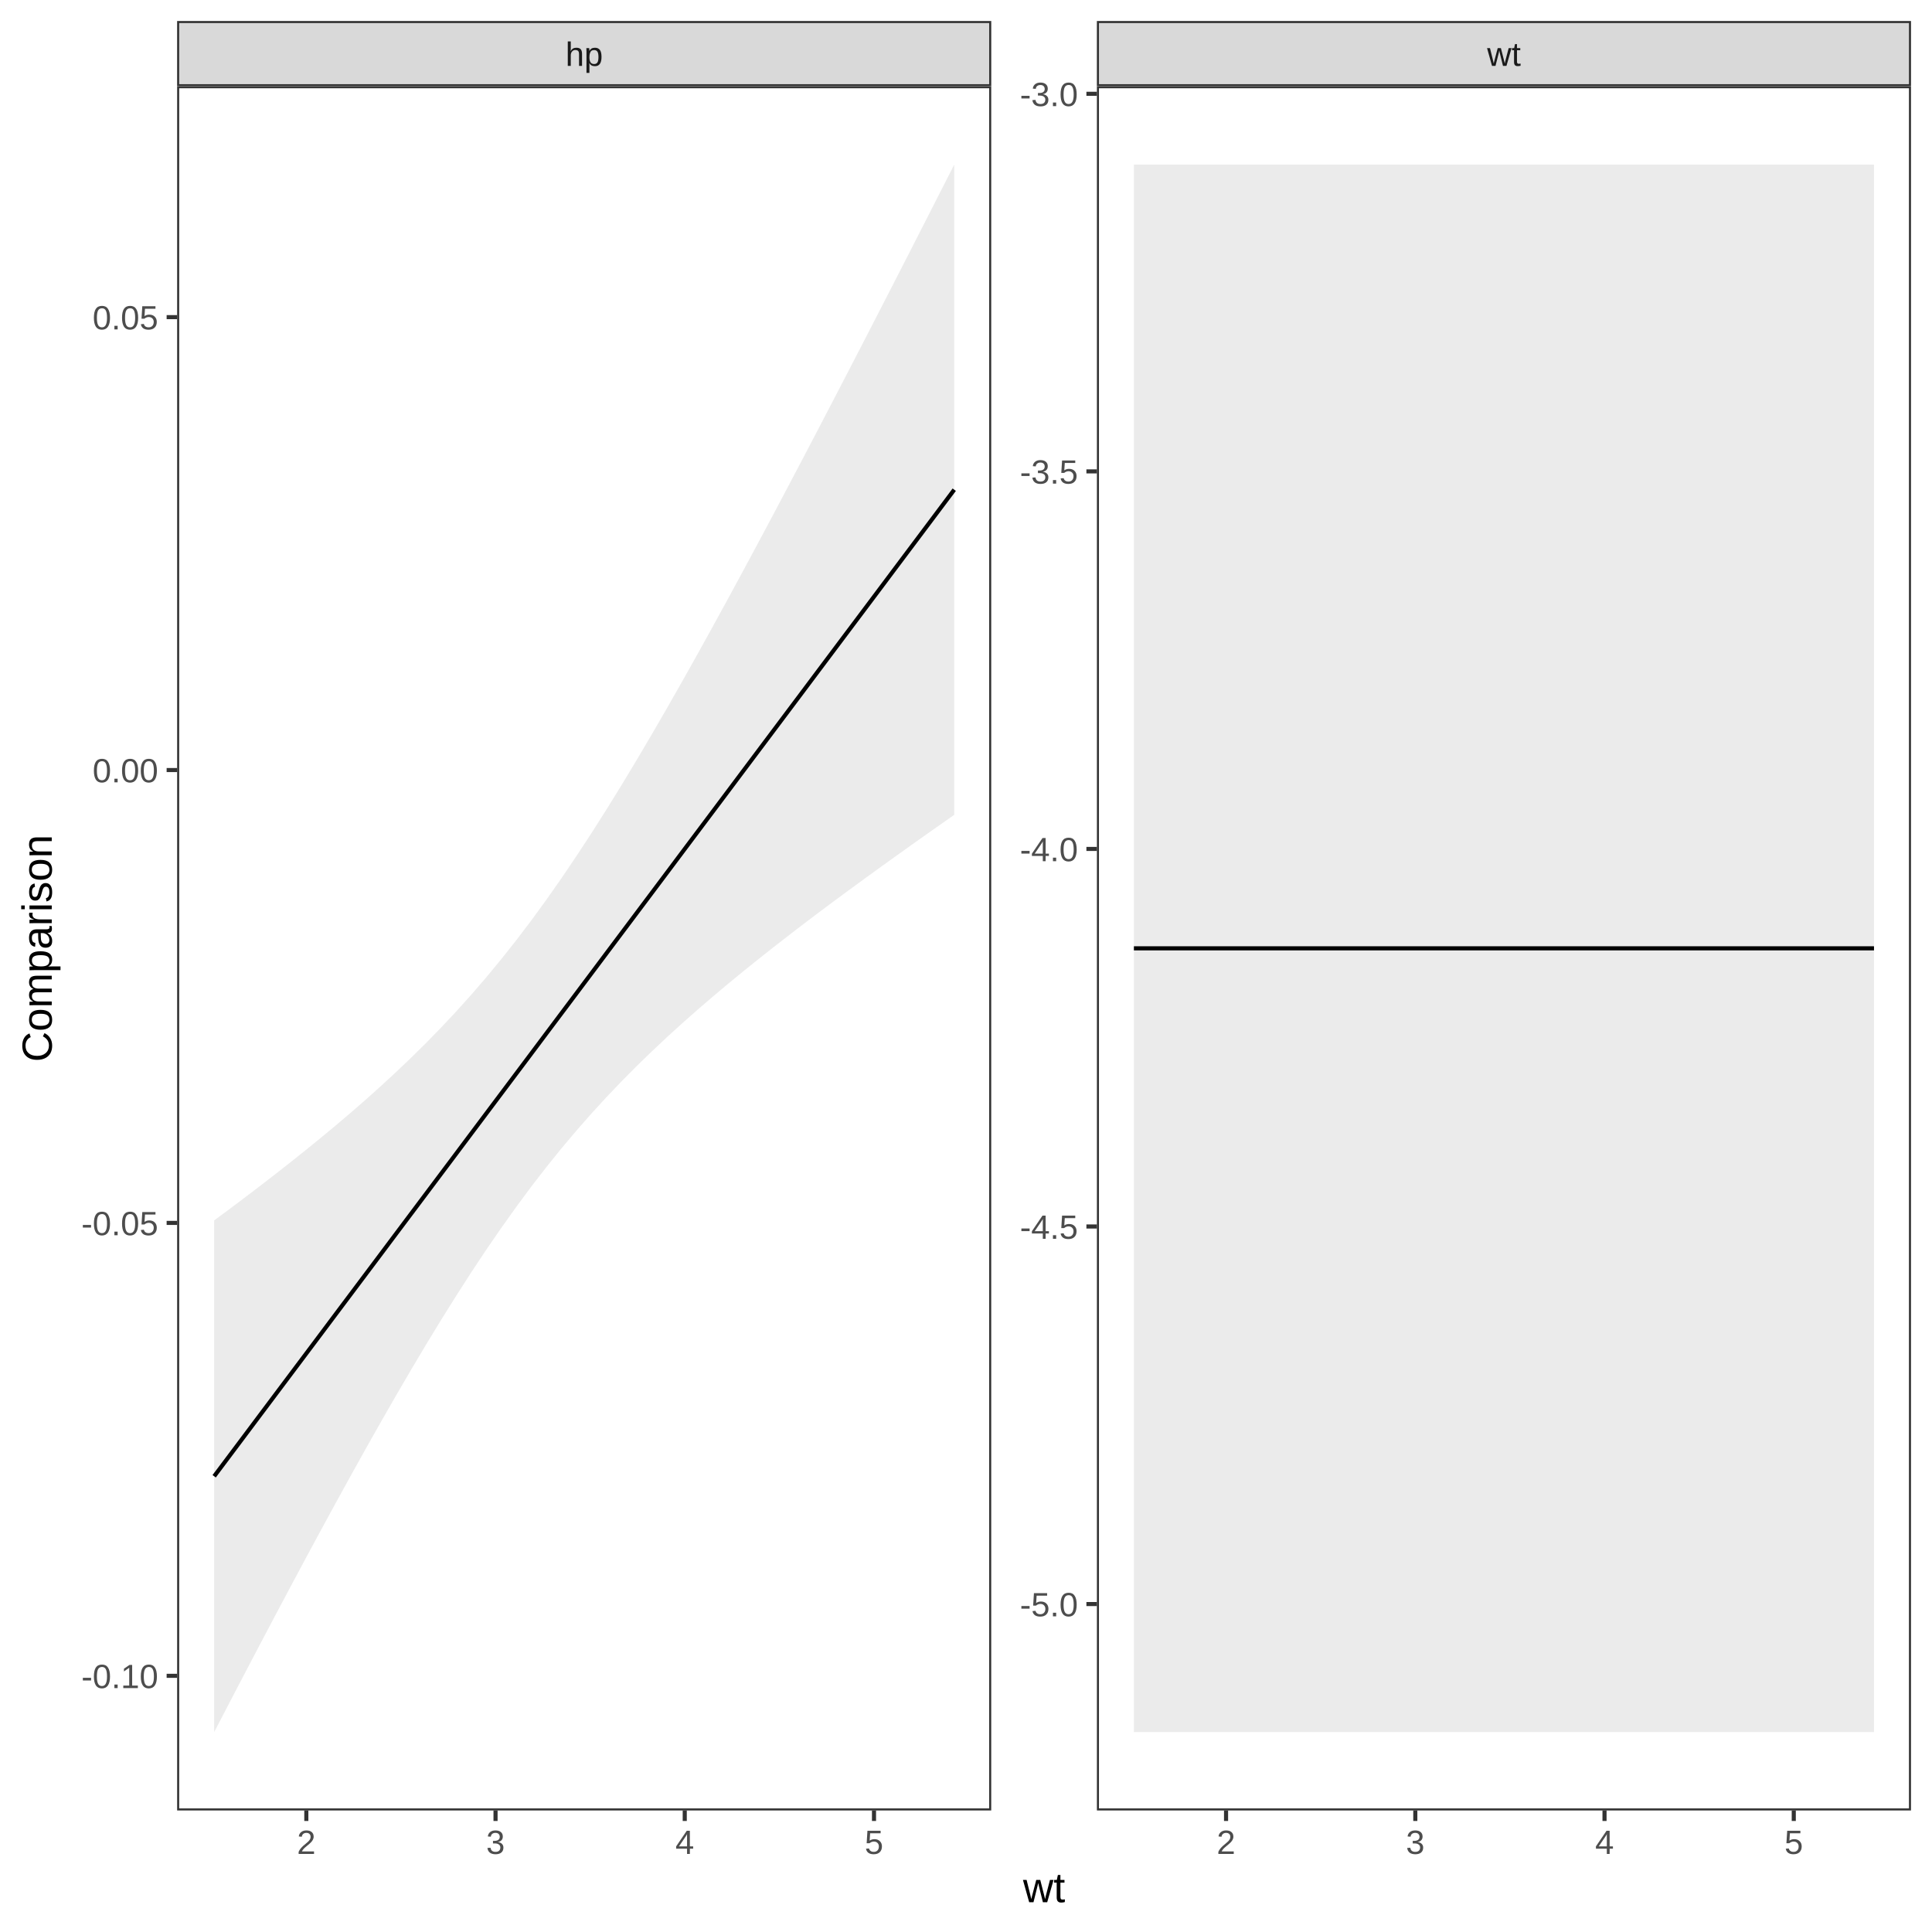
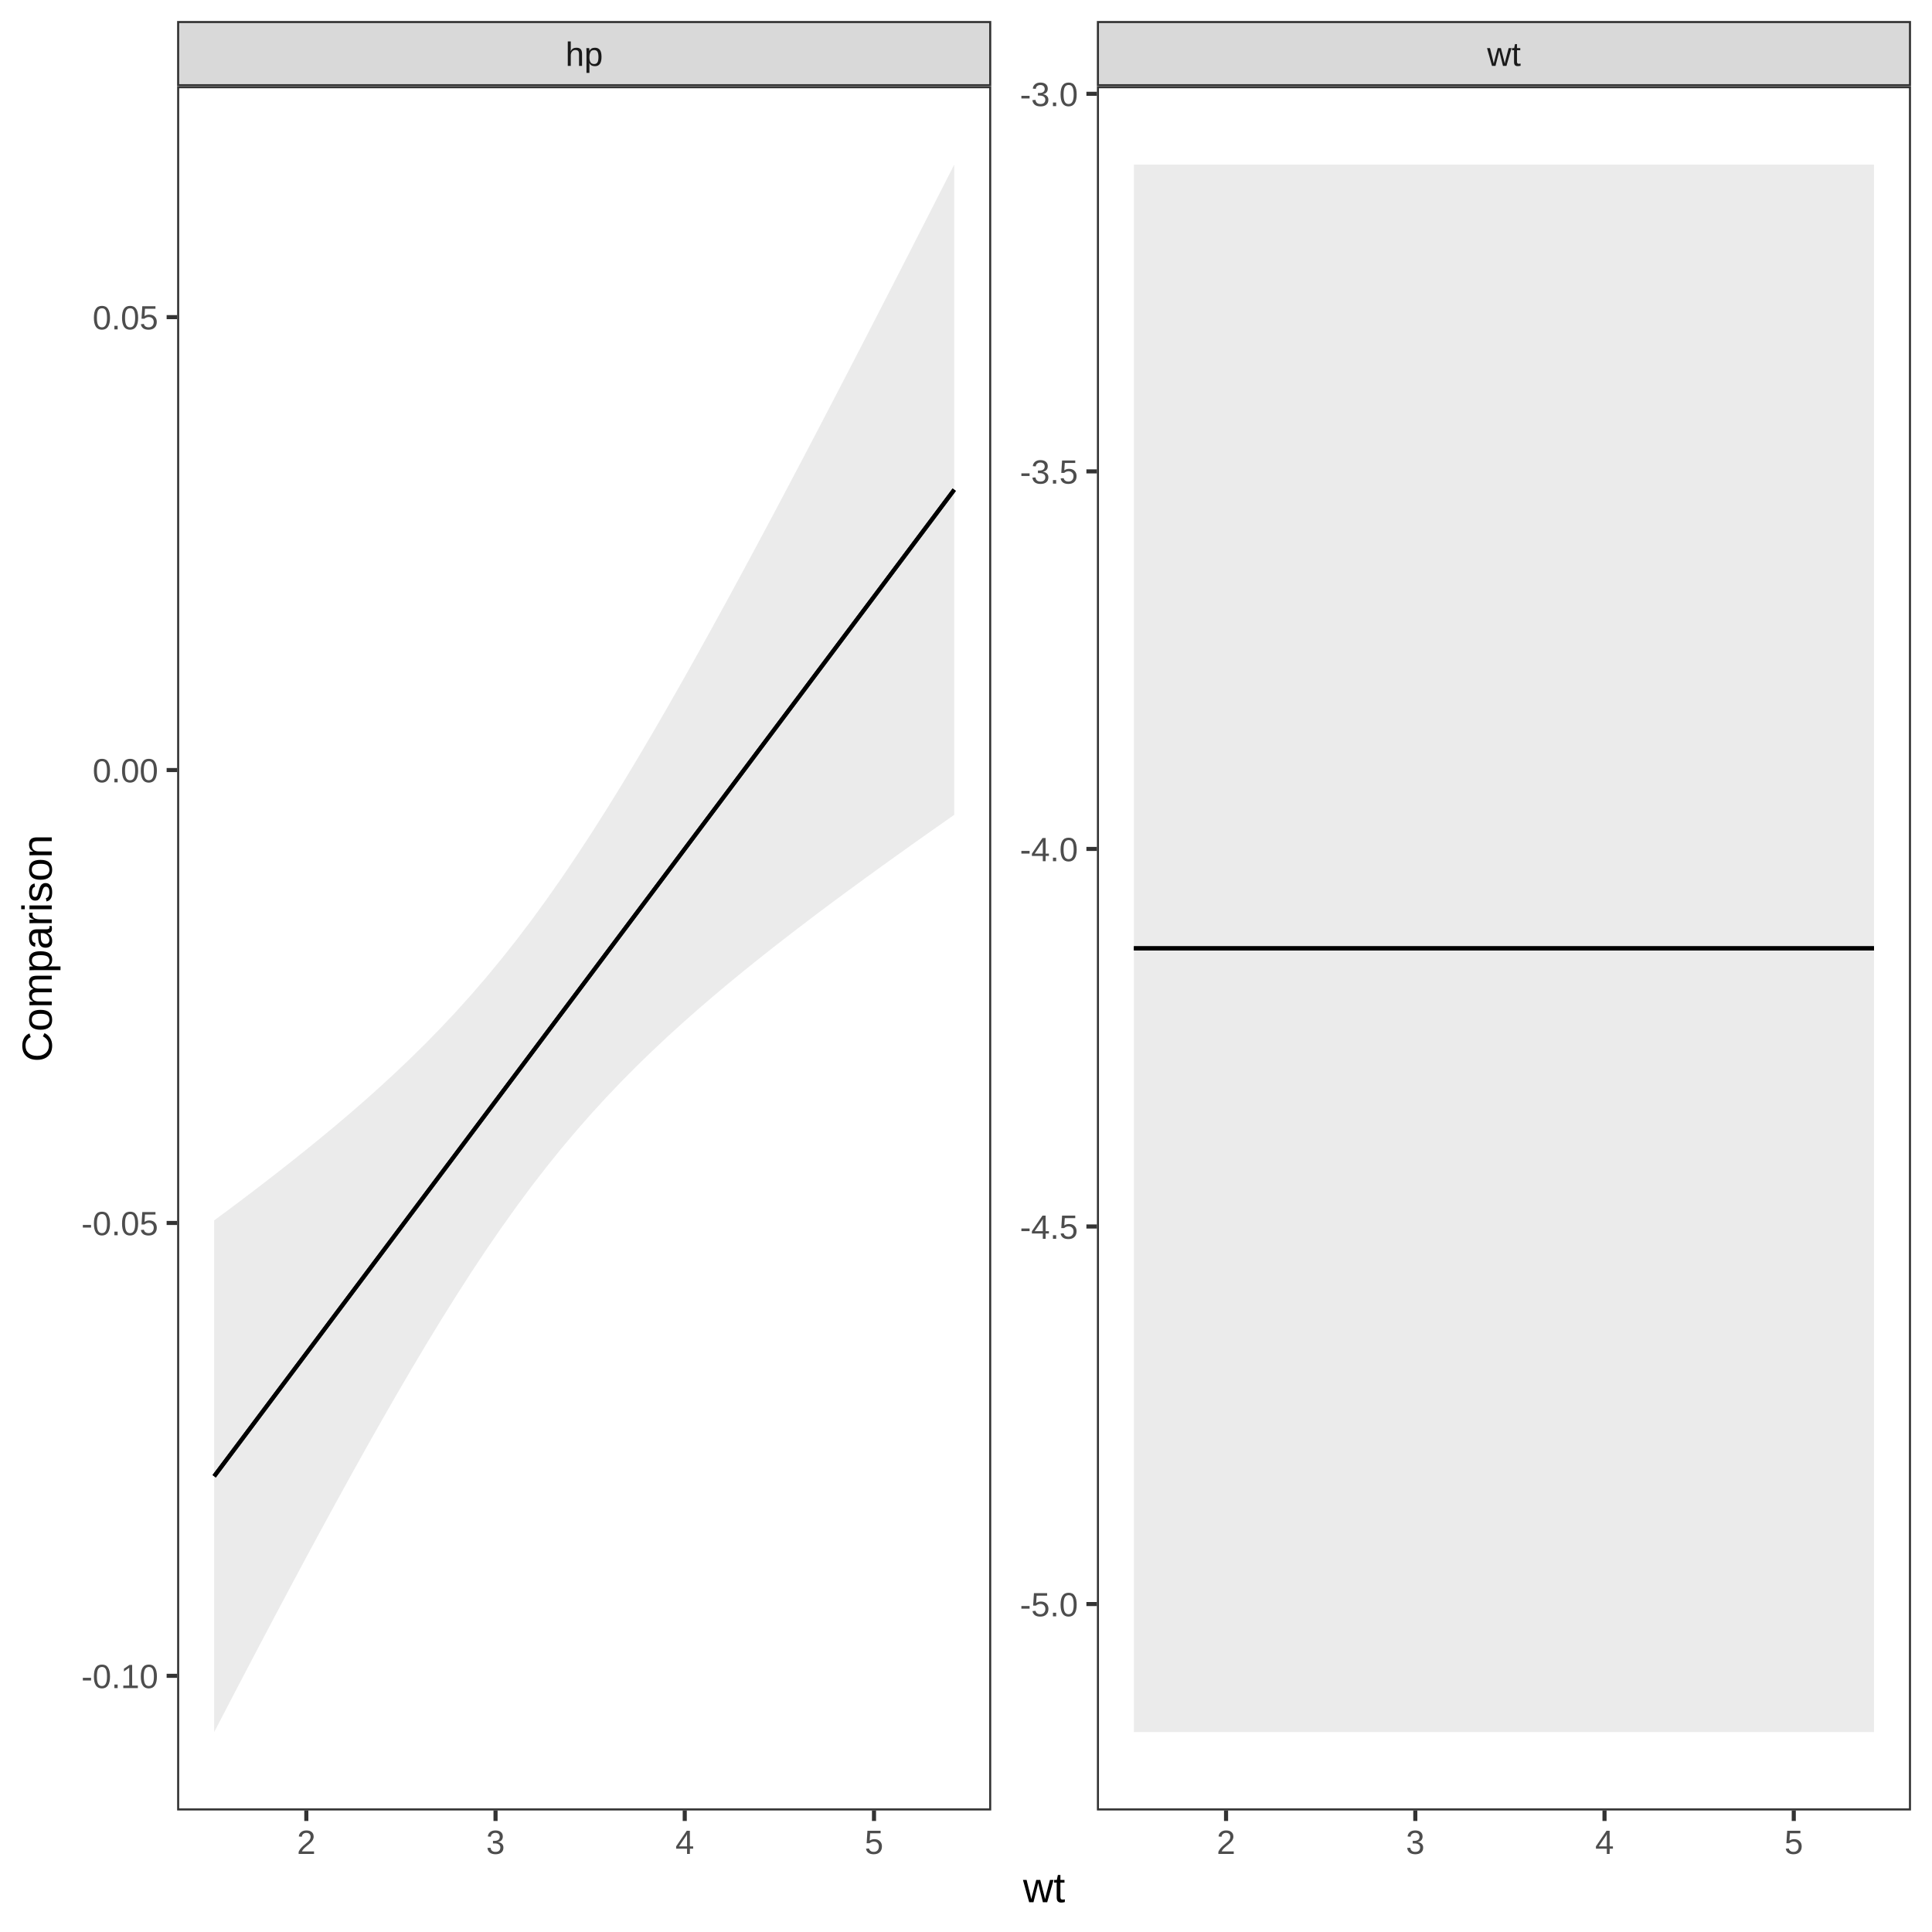
<svg xmlns="http://www.w3.org/2000/svg" class="svglite" width="504.00pt" height="504.00pt" viewBox="0 0 504.00 504.00">
  <defs>
    <style type="text/css">
    .svglite line, .svglite polyline, .svglite polygon, .svglite path, .svglite rect, .svglite circle {
      fill: none;
      stroke: #000000;
      stroke-linecap: round;
      stroke-linejoin: round;
      stroke-miterlimit: 10.00;
    }
    .svglite text {
      white-space: pre;
    }
  </style>
  </defs>
  <rect width="100%" height="100%" style="stroke: none; fill: #FFFFFF;" />
  <defs>
    <clipPath id="cpMC4wMHw1MDQuMDB8MC4wMHw1MDQuMDA=">
      <rect x="0.00" y="0.00" width="504.00" height="504.00" />
    </clipPath>
  </defs>
  <g clip-path="url(#cpMC4wMHw1MDQuMDB8MC4wMHw1MDQuMDA=)">
    <rect x="0.00" y="0.00" width="504.00" height="504.00" style="stroke-width: 1.07; stroke: #FFFFFF; fill: #FFFFFF;" />
  </g>
  <defs>
    <clipPath id="cpNDYuMjF8MjU4LjU4fDIyLjQ5fDQ3Mi4yOQ==">
      <rect x="46.21" y="22.49" width="212.37" height="449.80" />
    </clipPath>
  </defs>
  <g clip-path="url(#cpNDYuMjF8MjU4LjU4fDIyLjQ5fDQ3Mi4yOQ==)">
    <rect x="46.21" y="22.49" width="212.37" height="449.80" style="stroke-width: 1.07; stroke: none; fill: #FFFFFF;" />
-     <polygon points="55.87,318.37 59.81,315.45 63.75,312.49 67.69,309.49 71.63,306.45 75.57,303.36 79.51,300.22 83.45,297.02 87.39,293.76 91.33,290.41 95.27,286.99 99.21,283.46 103.15,279.83 107.09,276.08 111.03,272.20 114.97,268.16 118.91,263.97 122.85,259.59 126.79,255.03 130.73,250.26 134.67,245.29 138.61,240.10 142.55,234.69 146.49,229.07 150.43,223.24 154.37,217.22 158.31,211.01 162.25,204.63 166.19,198.09 170.13,191.41 174.07,184.60 178.01,177.68 181.95,170.66 185.89,163.54 189.83,156.35 193.77,149.08 197.71,141.75 201.65,134.36 205.59,126.92 209.53,119.44 213.47,111.91 217.41,104.35 221.35,96.76 225.29,89.14 229.23,81.49 233.17,73.82 237.11,66.13 241.05,58.41 244.99,50.68 248.93,42.94 248.93,212.57 244.99,215.33 241.05,218.10 237.11,220.90 233.17,223.71 229.23,226.54 225.29,229.40 221.35,232.28 217.41,235.19 213.47,238.13 209.53,241.11 205.59,244.14 201.65,247.20 197.71,250.32 193.77,253.49 189.83,256.73 185.89,260.04 181.95,263.43 178.01,266.91 174.07,270.49 170.13,274.19 166.19,278.01 162.25,281.98 158.31,286.10 154.37,290.40 150.43,294.88 146.49,299.55 142.55,304.44 138.61,309.53 134.67,314.85 130.73,320.38 126.79,326.11 122.85,332.05 118.91,338.19 114.97,344.49 111.03,350.96 107.09,357.58 103.15,364.34 99.21,371.21 95.27,378.19 91.33,385.27 87.39,392.43 83.45,399.67 79.51,406.97 75.57,414.34 71.63,421.75 67.69,429.22 63.75,436.73 59.81,444.27 55.87,451.85 " style="stroke-width: 0.00; stroke: none; stroke-linecap: butt; fill: #333333; fill-opacity: 0.10;" />
+     <polygon points="55.87,318.37 59.81,315.45 63.75,312.49 67.69,309.49 71.63,306.45 75.57,303.36 79.51,300.22 83.45,297.02 87.39,293.76 91.33,290.41 95.27,286.99 99.21,283.46 103.15,279.83 107.09,276.08 111.03,272.20 114.97,268.16 118.91,263.97 122.85,259.59 126.79,255.03 130.73,250.26 134.67,245.29 138.61,240.10 142.55,234.69 146.49,229.07 150.43,223.24 154.37,217.22 158.31,211.01 162.25,204.63 166.19,198.09 170.13,191.41 174.07,184.60 178.01,177.68 181.95,170.66 185.89,163.54 189.83,156.35 193.77,149.08 197.71,141.75 201.65,134.36 205.59,126.92 209.53,119.44 213.47,111.91 217.41,104.35 221.35,96.76 225.29,89.14 229.23,81.49 233.17,73.82 237.11,66.13 241.05,58.41 244.99,50.68 248.93,42.94 248.93,212.57 244.99,215.33 241.05,218.10 237.11,220.90 233.17,223.71 229.23,226.54 225.29,229.40 221.35,232.28 217.41,235.19 213.47,238.13 209.53,241.12 205.59,244.14 201.65,247.20 197.71,250.32 193.77,253.49 189.83,256.73 185.89,260.04 181.95,263.43 178.01,266.91 174.07,270.49 170.13,274.19 166.19,278.01 162.25,281.98 158.31,286.10 154.37,290.40 150.43,294.88 146.49,299.55 142.55,304.44 138.61,309.53 134.67,314.85 130.73,320.38 126.79,326.11 122.85,332.05 118.91,338.19 114.97,344.49 111.03,350.96 107.09,357.58 103.15,364.34 99.21,371.21 95.27,378.19 91.33,385.27 87.39,392.43 83.45,399.67 79.51,406.97 75.57,414.34 71.63,421.75 67.69,429.22 63.75,436.73 59.81,444.27 55.87,451.85 " style="stroke-width: 0.00; stroke: none; stroke-linecap: butt; fill: #333333; fill-opacity: 0.10;" />
    <polyline points="55.87,318.37 59.81,315.45 63.75,312.49 67.69,309.49 71.63,306.45 75.57,303.36 79.51,300.22 83.45,297.02 87.39,293.76 91.33,290.41 95.27,286.99 99.21,283.46 103.15,279.83 107.09,276.08 111.03,272.20 114.97,268.16 118.91,263.97 122.85,259.59 126.79,255.03 130.73,250.26 134.67,245.29 138.61,240.10 142.55,234.69 146.49,229.07 150.43,223.24 154.37,217.22 158.31,211.01 162.25,204.63 166.19,198.09 170.13,191.41 174.07,184.60 178.01,177.68 181.95,170.66 185.89,163.54 189.83,156.35 193.77,149.08 197.71,141.75 201.65,134.36 205.59,126.92 209.53,119.44 213.47,111.91 217.41,104.35 221.35,96.76 225.29,89.14 229.23,81.49 233.17,73.82 237.11,66.13 241.05,58.41 244.99,50.68 248.93,42.94 " style="stroke-width: 1.07; stroke: none; stroke-linecap: butt;" />
-     <polyline points="248.93,212.57 244.99,215.33 241.05,218.10 237.11,220.90 233.17,223.71 229.23,226.54 225.29,229.40 221.35,232.28 217.41,235.19 213.47,238.13 209.53,241.11 205.59,244.14 201.65,247.20 197.71,250.32 193.77,253.49 189.83,256.73 185.89,260.04 181.95,263.43 178.01,266.91 174.07,270.49 170.13,274.19 166.19,278.01 162.25,281.98 158.31,286.10 154.37,290.40 150.43,294.88 146.49,299.55 142.55,304.44 138.61,309.53 134.67,314.85 130.73,320.38 126.79,326.11 122.85,332.05 118.91,338.19 114.97,344.49 111.03,350.96 107.09,357.58 103.15,364.34 99.21,371.21 95.27,378.19 91.33,385.27 87.39,392.43 83.45,399.67 79.51,406.97 75.57,414.34 71.63,421.75 67.69,429.22 63.75,436.73 59.81,444.27 55.87,451.85 " style="stroke-width: 1.07; stroke: none; stroke-linecap: butt;" />
-     <polyline points="55.87,385.11 59.81,379.86 63.75,374.61 67.69,369.35 71.63,364.10 75.57,358.85 79.51,353.60 83.45,348.35 87.39,343.09 91.33,337.84 95.27,332.59 99.21,327.34 103.15,322.08 107.09,316.83 111.03,311.58 114.97,306.33 118.91,301.08 122.85,295.82 126.79,290.57 130.73,285.32 134.67,280.07 138.61,274.82 142.55,269.56 146.49,264.31 150.43,259.06 154.37,253.81 158.31,248.55 162.25,243.30 166.19,238.05 170.13,232.80 174.07,227.55 178.01,222.29 181.95,217.04 185.89,211.79 189.83,206.54 193.77,201.28 197.71,196.03 201.65,190.78 205.59,185.53 209.53,180.28 213.47,175.02 217.41,169.77 221.35,164.52 225.29,159.27 229.23,154.02 233.17,148.76 237.11,143.51 241.05,138.26 244.99,133.01 248.93,127.75 " style="stroke-width: 1.07; stroke-linecap: butt;" />
+     <polyline points="248.93,212.57 244.99,215.33 241.05,218.10 237.11,220.90 233.17,223.71 229.23,226.54 225.29,229.40 221.35,232.28 217.41,235.19 213.47,238.13 209.53,241.12 205.59,244.14 201.65,247.20 197.71,250.32 193.77,253.49 189.83,256.73 185.89,260.04 181.95,263.43 178.01,266.91 174.07,270.49 170.13,274.19 166.19,278.01 162.25,281.98 158.31,286.10 154.37,290.40 150.43,294.88 146.49,299.55 142.55,304.44 138.61,309.53 134.67,314.85 130.73,320.38 126.79,326.11 122.85,332.05 118.91,338.19 114.97,344.49 111.03,350.96 107.09,357.58 103.15,364.34 99.21,371.21 95.27,378.19 91.33,385.27 87.39,392.43 83.45,399.67 79.51,406.97 75.57,414.34 71.63,421.75 67.69,429.22 63.75,436.73 59.81,444.27 55.87,451.85 " style="stroke-width: 1.07; stroke: none; stroke-linecap: butt;" />
+     <polyline points="55.87,385.11 59.81,379.86 63.75,374.61 67.69,369.35 71.63,364.10 75.57,358.85 79.51,353.60 83.45,348.35 87.39,343.09 91.33,337.84 95.27,332.59 99.21,327.34 103.15,322.09 107.09,316.83 111.03,311.58 114.97,306.33 118.91,301.08 122.85,295.82 126.79,290.57 130.73,285.32 134.67,280.07 138.61,274.82 142.55,269.56 146.49,264.31 150.43,259.06 154.37,253.81 158.31,248.55 162.25,243.30 166.19,238.05 170.13,232.80 174.07,227.55 178.01,222.29 181.95,217.04 185.89,211.79 189.83,206.54 193.77,201.29 197.71,196.03 201.65,190.78 205.59,185.53 209.53,180.28 213.47,175.02 217.41,169.77 221.35,164.52 225.29,159.27 229.23,154.02 233.17,148.76 237.11,143.51 241.05,138.26 244.99,133.01 248.93,127.75 " style="stroke-width: 1.07; stroke-linecap: butt;" />
+     <polyline points="55.87,385.11 59.81,379.86 63.75,374.61 67.69,369.35 71.63,364.10 75.57,358.85 79.51,353.60 83.45,348.35 87.39,343.09 91.33,337.84 95.27,332.59 99.21,327.34 103.15,322.09 107.09,316.83 111.03,311.58 114.97,306.33 118.91,301.08 122.85,295.82 126.79,290.57 130.73,285.32 134.67,280.07 138.61,274.82 142.55,269.56 146.49,264.31 150.43,259.06 154.37,253.81 158.31,248.55 162.25,243.30 166.19,238.05 170.13,232.80 174.07,227.55 178.01,222.29 181.95,217.04 185.89,211.79 189.83,206.54 193.77,201.29 197.71,196.03 201.65,190.78 205.59,185.53 209.53,180.28 213.47,175.02 217.41,169.77 221.35,164.52 225.29,159.27 229.23,154.02 233.17,148.76 237.11,143.51 241.05,138.26 244.99,133.01 248.93,127.75 " style="stroke-width: 1.07; stroke-linecap: butt;" />
    <rect x="46.21" y="22.49" width="212.37" height="449.80" style="stroke-width: 1.07; stroke: #333333;" />
  </g>
  <g clip-path="url(#cpMC4wMHw1MDQuMDB8MC4wMHw1MDQuMDA=)">
</g>
  <defs>
    <clipPath id="cpMjg2LjE1fDQ5OC41MnwyMi40OXw0NzIuMjk=">
      <rect x="286.15" y="22.49" width="212.37" height="449.80" />
    </clipPath>
  </defs>
  <g clip-path="url(#cpMjg2LjE1fDQ5OC41MnwyMi40OXw0NzIuMjk=)">
    <rect x="286.15" y="22.49" width="212.37" height="449.80" style="stroke-width: 1.07; stroke: none; fill: #FFFFFF;" />
    <polygon points="295.80,42.94 299.74,42.94 303.68,42.94 307.62,42.94 311.56,42.94 315.50,42.94 319.44,42.94 323.38,42.94 327.32,42.94 331.26,42.94 335.20,42.94 339.14,42.94 343.09,42.94 347.03,42.94 350.97,42.94 354.91,42.94 358.85,42.94 362.79,42.94 366.73,42.94 370.67,42.94 374.61,42.94 378.55,42.94 382.49,42.94 386.43,42.94 390.37,42.94 394.31,42.94 398.25,42.94 402.19,42.94 406.13,42.94 410.07,42.94 414.01,42.94 417.95,42.94 421.89,42.94 425.83,42.94 429.77,42.94 433.71,42.94 437.65,42.94 441.59,42.94 445.53,42.94 449.47,42.94 453.41,42.94 457.35,42.94 461.29,42.94 465.23,42.94 469.17,42.94 473.11,42.94 477.05,42.94 480.99,42.94 484.93,42.94 488.87,42.94 488.87,451.85 484.93,451.85 480.99,451.85 477.05,451.85 473.11,451.85 469.17,451.85 465.23,451.85 461.29,451.85 457.35,451.85 453.41,451.85 449.47,451.85 445.53,451.85 441.59,451.85 437.65,451.85 433.71,451.85 429.77,451.85 425.83,451.85 421.89,451.85 417.95,451.85 414.01,451.85 410.07,451.85 406.13,451.85 402.19,451.85 398.25,451.85 394.31,451.85 390.37,451.85 386.43,451.85 382.49,451.85 378.55,451.85 374.61,451.85 370.67,451.85 366.73,451.85 362.79,451.85 358.85,451.85 354.91,451.85 350.97,451.85 347.03,451.85 343.09,451.85 339.14,451.85 335.20,451.85 331.26,451.85 327.32,451.85 323.38,451.85 319.44,451.85 315.50,451.85 311.56,451.85 307.62,451.85 303.68,451.85 299.74,451.85 295.80,451.85 " style="stroke-width: 0.00; stroke: none; stroke-linecap: butt; fill: #333333; fill-opacity: 0.10;" />
    <polyline points="295.80,42.94 299.74,42.94 303.68,42.94 307.62,42.94 311.56,42.94 315.50,42.94 319.44,42.94 323.38,42.94 327.32,42.94 331.26,42.94 335.20,42.94 339.14,42.94 343.09,42.94 347.03,42.94 350.97,42.94 354.91,42.94 358.85,42.94 362.79,42.94 366.73,42.94 370.67,42.94 374.61,42.94 378.55,42.94 382.49,42.94 386.43,42.94 390.37,42.94 394.31,42.94 398.25,42.94 402.19,42.94 406.13,42.94 410.07,42.94 414.01,42.94 417.95,42.94 421.89,42.94 425.83,42.94 429.77,42.94 433.71,42.94 437.65,42.94 441.59,42.94 445.53,42.94 449.47,42.94 453.41,42.94 457.35,42.94 461.29,42.94 465.23,42.94 469.17,42.94 473.11,42.94 477.05,42.94 480.99,42.94 484.93,42.94 488.87,42.94 " style="stroke-width: 1.07; stroke: none; stroke-linecap: butt;" />
    <polyline points="488.87,451.85 484.93,451.85 480.99,451.85 477.05,451.85 473.11,451.85 469.17,451.85 465.23,451.85 461.29,451.85 457.35,451.85 453.41,451.85 449.47,451.85 445.53,451.85 441.59,451.85 437.65,451.85 433.71,451.85 429.77,451.85 425.83,451.85 421.89,451.85 417.95,451.85 414.01,451.85 410.07,451.85 406.13,451.85 402.19,451.85 398.25,451.85 394.31,451.85 390.37,451.85 386.43,451.85 382.49,451.85 378.55,451.85 374.61,451.85 370.67,451.85 366.73,451.85 362.79,451.85 358.85,451.85 354.91,451.85 350.97,451.85 347.03,451.85 343.09,451.85 339.14,451.85 335.20,451.85 331.26,451.85 327.32,451.85 323.38,451.85 319.44,451.85 315.50,451.85 311.56,451.85 307.62,451.85 303.68,451.85 299.74,451.85 295.80,451.85 " style="stroke-width: 1.07; stroke: none; stroke-linecap: butt;" />
+     <polyline points="295.80,247.39 299.74,247.39 303.68,247.39 307.62,247.39 311.56,247.39 315.50,247.39 319.44,247.39 323.38,247.39 327.32,247.39 331.26,247.39 335.20,247.39 339.14,247.39 343.09,247.39 347.03,247.39 350.97,247.39 354.91,247.39 358.85,247.39 362.79,247.39 366.73,247.39 370.67,247.39 374.61,247.39 378.55,247.39 382.49,247.39 386.43,247.39 390.37,247.39 394.31,247.39 398.25,247.39 402.19,247.39 406.13,247.39 410.07,247.39 414.01,247.39 417.95,247.39 421.89,247.39 425.83,247.39 429.77,247.39 433.71,247.39 437.65,247.39 441.59,247.39 445.53,247.39 449.47,247.39 453.41,247.39 457.35,247.39 461.29,247.39 465.23,247.39 469.17,247.39 473.11,247.39 477.05,247.39 480.99,247.39 484.93,247.39 488.87,247.39 " style="stroke-width: 1.07; stroke-linecap: butt;" />
    <polyline points="295.80,247.39 299.74,247.39 303.68,247.39 307.62,247.39 311.56,247.39 315.50,247.39 319.44,247.39 323.38,247.39 327.32,247.39 331.26,247.39 335.20,247.39 339.14,247.39 343.09,247.39 347.03,247.39 350.97,247.39 354.91,247.39 358.85,247.39 362.79,247.39 366.73,247.39 370.67,247.39 374.61,247.39 378.55,247.39 382.49,247.39 386.43,247.39 390.37,247.39 394.31,247.39 398.25,247.39 402.19,247.39 406.13,247.39 410.07,247.39 414.01,247.39 417.95,247.39 421.89,247.39 425.83,247.39 429.77,247.39 433.71,247.39 437.65,247.39 441.59,247.39 445.53,247.39 449.47,247.39 453.41,247.39 457.35,247.39 461.29,247.39 465.23,247.39 469.17,247.39 473.11,247.39 477.05,247.39 480.99,247.39 484.93,247.39 488.87,247.39 " style="stroke-width: 1.07; stroke-linecap: butt;" />
    <rect x="286.15" y="22.49" width="212.37" height="449.80" style="stroke-width: 1.07; stroke: #333333;" />
  </g>
  <g clip-path="url(#cpMC4wMHw1MDQuMDB8MC4wMHw1MDQuMDA=)">
</g>
  <defs>
    <clipPath id="cpNDYuMjF8MjU4LjU4fDUuNDh8MjIuNDk=">
      <rect x="46.21" y="5.48" width="212.37" height="17.01" />
    </clipPath>
  </defs>
  <g clip-path="url(#cpNDYuMjF8MjU4LjU4fDUuNDh8MjIuNDk=)">
    <rect x="46.21" y="5.48" width="212.37" height="17.01" style="stroke-width: 1.07; stroke: #333333; fill: #D9D9D9;" />
    <text x="152.40" y="17.19" text-anchor="middle" style="font-size: 8.80px;fill: #1A1A1A; font-family: &quot;Arimo&quot;;" textLength="11.16px" lengthAdjust="spacingAndGlyphs">hp</text>
  </g>
  <g clip-path="url(#cpMC4wMHw1MDQuMDB8MC4wMHw1MDQuMDA=)">
</g>
  <defs>
    <clipPath id="cpMjg2LjE1fDQ5OC41Mnw1LjQ4fDIyLjQ5">
      <rect x="286.15" y="5.48" width="212.37" height="17.01" />
    </clipPath>
  </defs>
  <g clip-path="url(#cpMjg2LjE1fDQ5OC41Mnw1LjQ4fDIyLjQ5)">
    <rect x="286.15" y="5.48" width="212.37" height="17.01" style="stroke-width: 1.07; stroke: #333333; fill: #D9D9D9;" />
    <text x="392.34" y="17.19" text-anchor="middle" style="font-size: 8.80px;fill: #1A1A1A; font-family: &quot;Arimo&quot;;" textLength="10.64px" lengthAdjust="spacingAndGlyphs">wt</text>
  </g>
  <g clip-path="url(#cpMC4wMHw1MDQuMDB8MC4wMHw1MDQuMDA=)">
    <polyline points="79.91,475.03 79.91,472.29 " style="stroke-width: 1.07; stroke: #333333; stroke-linecap: butt;" />
    <polyline points="129.27,475.03 129.27,472.29 " style="stroke-width: 1.07; stroke: #333333; stroke-linecap: butt;" />
    <polyline points="178.63,475.03 178.63,472.29 " style="stroke-width: 1.07; stroke: #333333; stroke-linecap: butt;" />
    <polyline points="228.00,475.03 228.00,472.29 " style="stroke-width: 1.07; stroke: #333333; stroke-linecap: butt;" />
    <text x="79.91" y="483.64" text-anchor="middle" style="font-size: 8.80px;fill: #4D4D4D; font-family: &quot;Arimo&quot;;" textLength="5.59px" lengthAdjust="spacingAndGlyphs">2</text>
    <text x="129.27" y="483.64" text-anchor="middle" style="font-size: 8.80px;fill: #4D4D4D; font-family: &quot;Arimo&quot;;" textLength="5.59px" lengthAdjust="spacingAndGlyphs">3</text>
    <text x="178.63" y="483.64" text-anchor="middle" style="font-size: 8.80px;fill: #4D4D4D; font-family: &quot;Arimo&quot;;" textLength="5.59px" lengthAdjust="spacingAndGlyphs">4</text>
    <text x="228.00" y="483.64" text-anchor="middle" style="font-size: 8.80px;fill: #4D4D4D; font-family: &quot;Arimo&quot;;" textLength="5.59px" lengthAdjust="spacingAndGlyphs">5</text>
    <polyline points="319.84,475.03 319.84,472.29 " style="stroke-width: 1.07; stroke: #333333; stroke-linecap: butt;" />
    <polyline points="369.21,475.03 369.21,472.29 " style="stroke-width: 1.07; stroke: #333333; stroke-linecap: butt;" />
    <polyline points="418.57,475.03 418.57,472.29 " style="stroke-width: 1.07; stroke: #333333; stroke-linecap: butt;" />
    <polyline points="467.94,475.03 467.94,472.29 " style="stroke-width: 1.07; stroke: #333333; stroke-linecap: butt;" />
    <text x="319.84" y="483.64" text-anchor="middle" style="font-size: 8.80px;fill: #4D4D4D; font-family: &quot;Arimo&quot;;" textLength="5.59px" lengthAdjust="spacingAndGlyphs">2</text>
    <text x="369.21" y="483.64" text-anchor="middle" style="font-size: 8.80px;fill: #4D4D4D; font-family: &quot;Arimo&quot;;" textLength="5.59px" lengthAdjust="spacingAndGlyphs">3</text>
    <text x="418.57" y="483.64" text-anchor="middle" style="font-size: 8.80px;fill: #4D4D4D; font-family: &quot;Arimo&quot;;" textLength="5.59px" lengthAdjust="spacingAndGlyphs">4</text>
    <text x="467.94" y="483.64" text-anchor="middle" style="font-size: 8.80px;fill: #4D4D4D; font-family: &quot;Arimo&quot;;" textLength="5.59px" lengthAdjust="spacingAndGlyphs">5</text>
    <text x="281.22" y="421.65" text-anchor="end" style="font-size: 8.80px;fill: #4D4D4D; font-family: &quot;Arimo&quot;;" textLength="17.16px" lengthAdjust="spacingAndGlyphs">-5.0</text>
    <text x="281.22" y="323.16" text-anchor="end" style="font-size: 8.80px;fill: #4D4D4D; font-family: &quot;Arimo&quot;;" textLength="17.16px" lengthAdjust="spacingAndGlyphs">-4.5</text>
    <text x="281.22" y="224.67" text-anchor="end" style="font-size: 8.80px;fill: #4D4D4D; font-family: &quot;Arimo&quot;;" textLength="17.16px" lengthAdjust="spacingAndGlyphs">-4.0</text>
    <text x="281.22" y="126.17" text-anchor="end" style="font-size: 8.80px;fill: #4D4D4D; font-family: &quot;Arimo&quot;;" textLength="17.16px" lengthAdjust="spacingAndGlyphs">-3.5</text>
    <text x="281.22" y="27.68" text-anchor="end" style="font-size: 8.80px;fill: #4D4D4D; font-family: &quot;Arimo&quot;;" textLength="17.16px" lengthAdjust="spacingAndGlyphs">-3.0</text>
    <polyline points="283.41,418.45 286.15,418.45 " style="stroke-width: 1.07; stroke: #333333; stroke-linecap: butt;" />
    <polyline points="283.41,319.95 286.15,319.95 " style="stroke-width: 1.07; stroke: #333333; stroke-linecap: butt;" />
    <polyline points="283.41,221.46 286.15,221.46 " style="stroke-width: 1.07; stroke: #333333; stroke-linecap: butt;" />
    <polyline points="283.41,122.97 286.15,122.97 " style="stroke-width: 1.07; stroke: #333333; stroke-linecap: butt;" />
    <polyline points="283.41,24.47 286.15,24.47 " style="stroke-width: 1.07; stroke: #333333; stroke-linecap: butt;" />
    <text x="41.28" y="440.38" text-anchor="end" style="font-size: 8.80px;fill: #4D4D4D; font-family: &quot;Arimo&quot;;" textLength="22.75px" lengthAdjust="spacingAndGlyphs">-0.10</text>
    <text x="41.28" y="322.23" text-anchor="end" style="font-size: 8.80px;fill: #4D4D4D; font-family: &quot;Arimo&quot;;" textLength="22.75px" lengthAdjust="spacingAndGlyphs">-0.05</text>
    <text x="41.28" y="204.09" text-anchor="end" style="font-size: 8.80px;fill: #4D4D4D; font-family: &quot;Arimo&quot;;" textLength="19.58px" lengthAdjust="spacingAndGlyphs">0.00</text>
    <text x="41.28" y="85.94" text-anchor="end" style="font-size: 8.80px;fill: #4D4D4D; font-family: &quot;Arimo&quot;;" textLength="19.58px" lengthAdjust="spacingAndGlyphs">0.05</text>
    <polyline points="43.47,437.17 46.21,437.17 " style="stroke-width: 1.07; stroke: #333333; stroke-linecap: butt;" />
-     <polyline points="43.47,319.02 46.21,319.02 " style="stroke-width: 1.07; stroke: #333333; stroke-linecap: butt;" />
+     <polyline points="43.47,319.03 46.21,319.03 " style="stroke-width: 1.07; stroke: #333333; stroke-linecap: butt;" />
    <polyline points="43.47,200.88 46.21,200.88 " style="stroke-width: 1.07; stroke: #333333; stroke-linecap: butt;" />
    <polyline points="43.47,82.73 46.21,82.73 " style="stroke-width: 1.07; stroke: #333333; stroke-linecap: butt;" />
    <text x="272.37" y="496.23" text-anchor="middle" style="font-size: 11.00px; font-family: &quot;Arimo&quot;;" textLength="13.31px" lengthAdjust="spacingAndGlyphs">wt</text>
    <text transform="translate(13.50,247.39) rotate(-90)" text-anchor="middle" style="font-size: 11.00px; font-family: &quot;Arimo&quot;;" textLength="65.87px" lengthAdjust="spacingAndGlyphs">Comparison</text>
  </g>
</svg>
